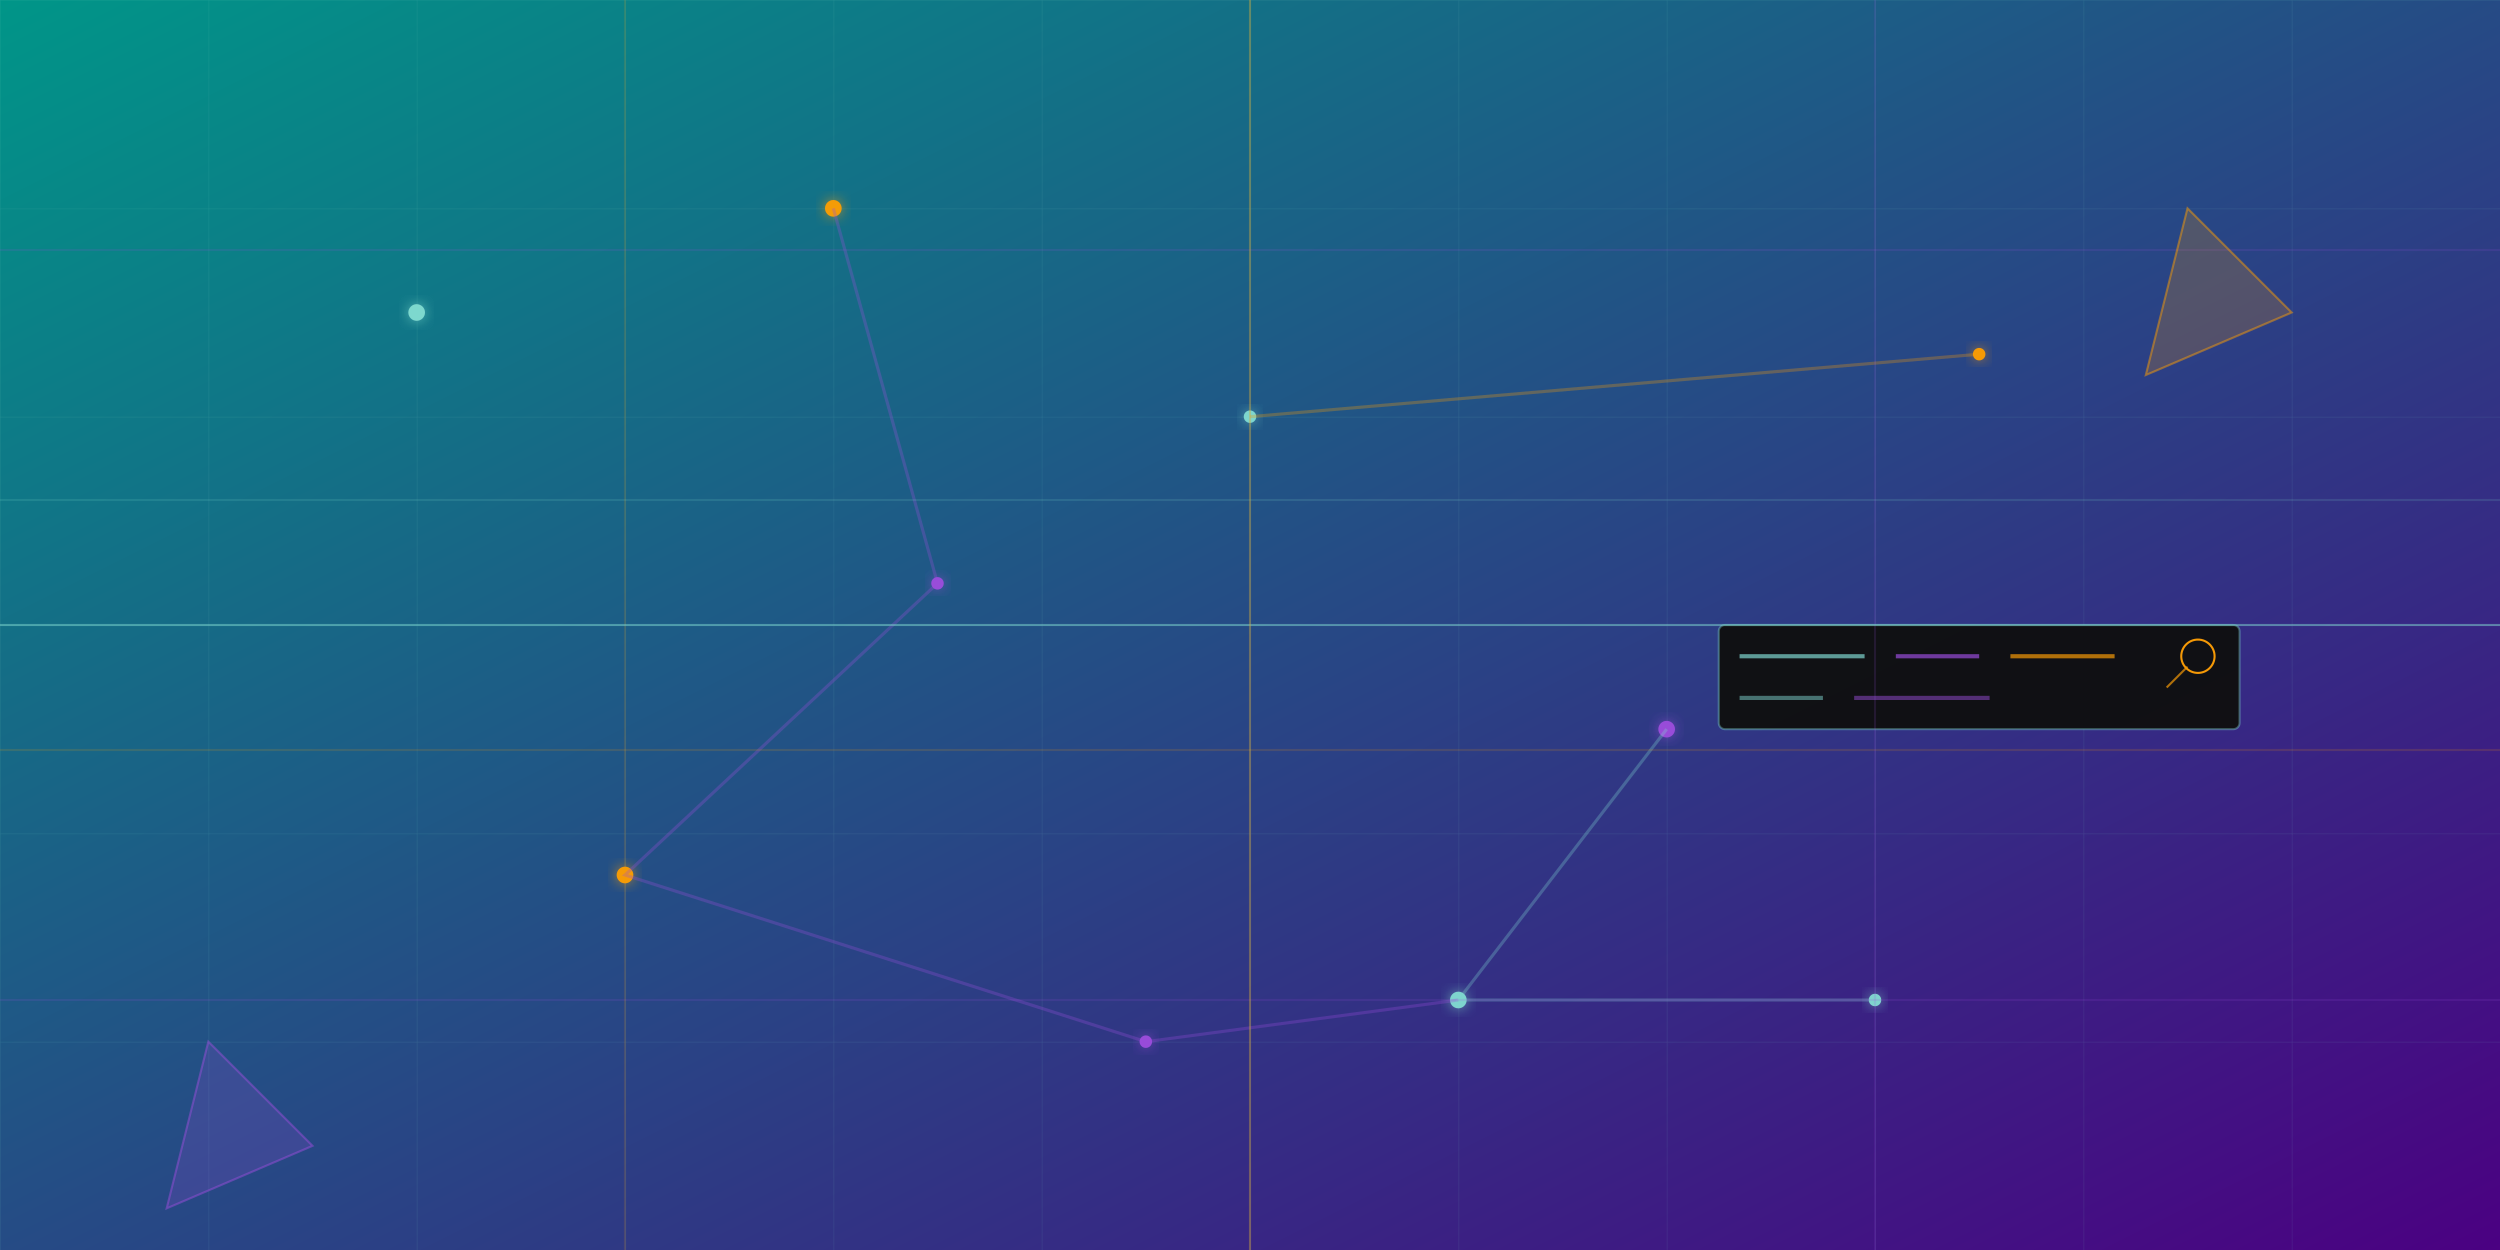
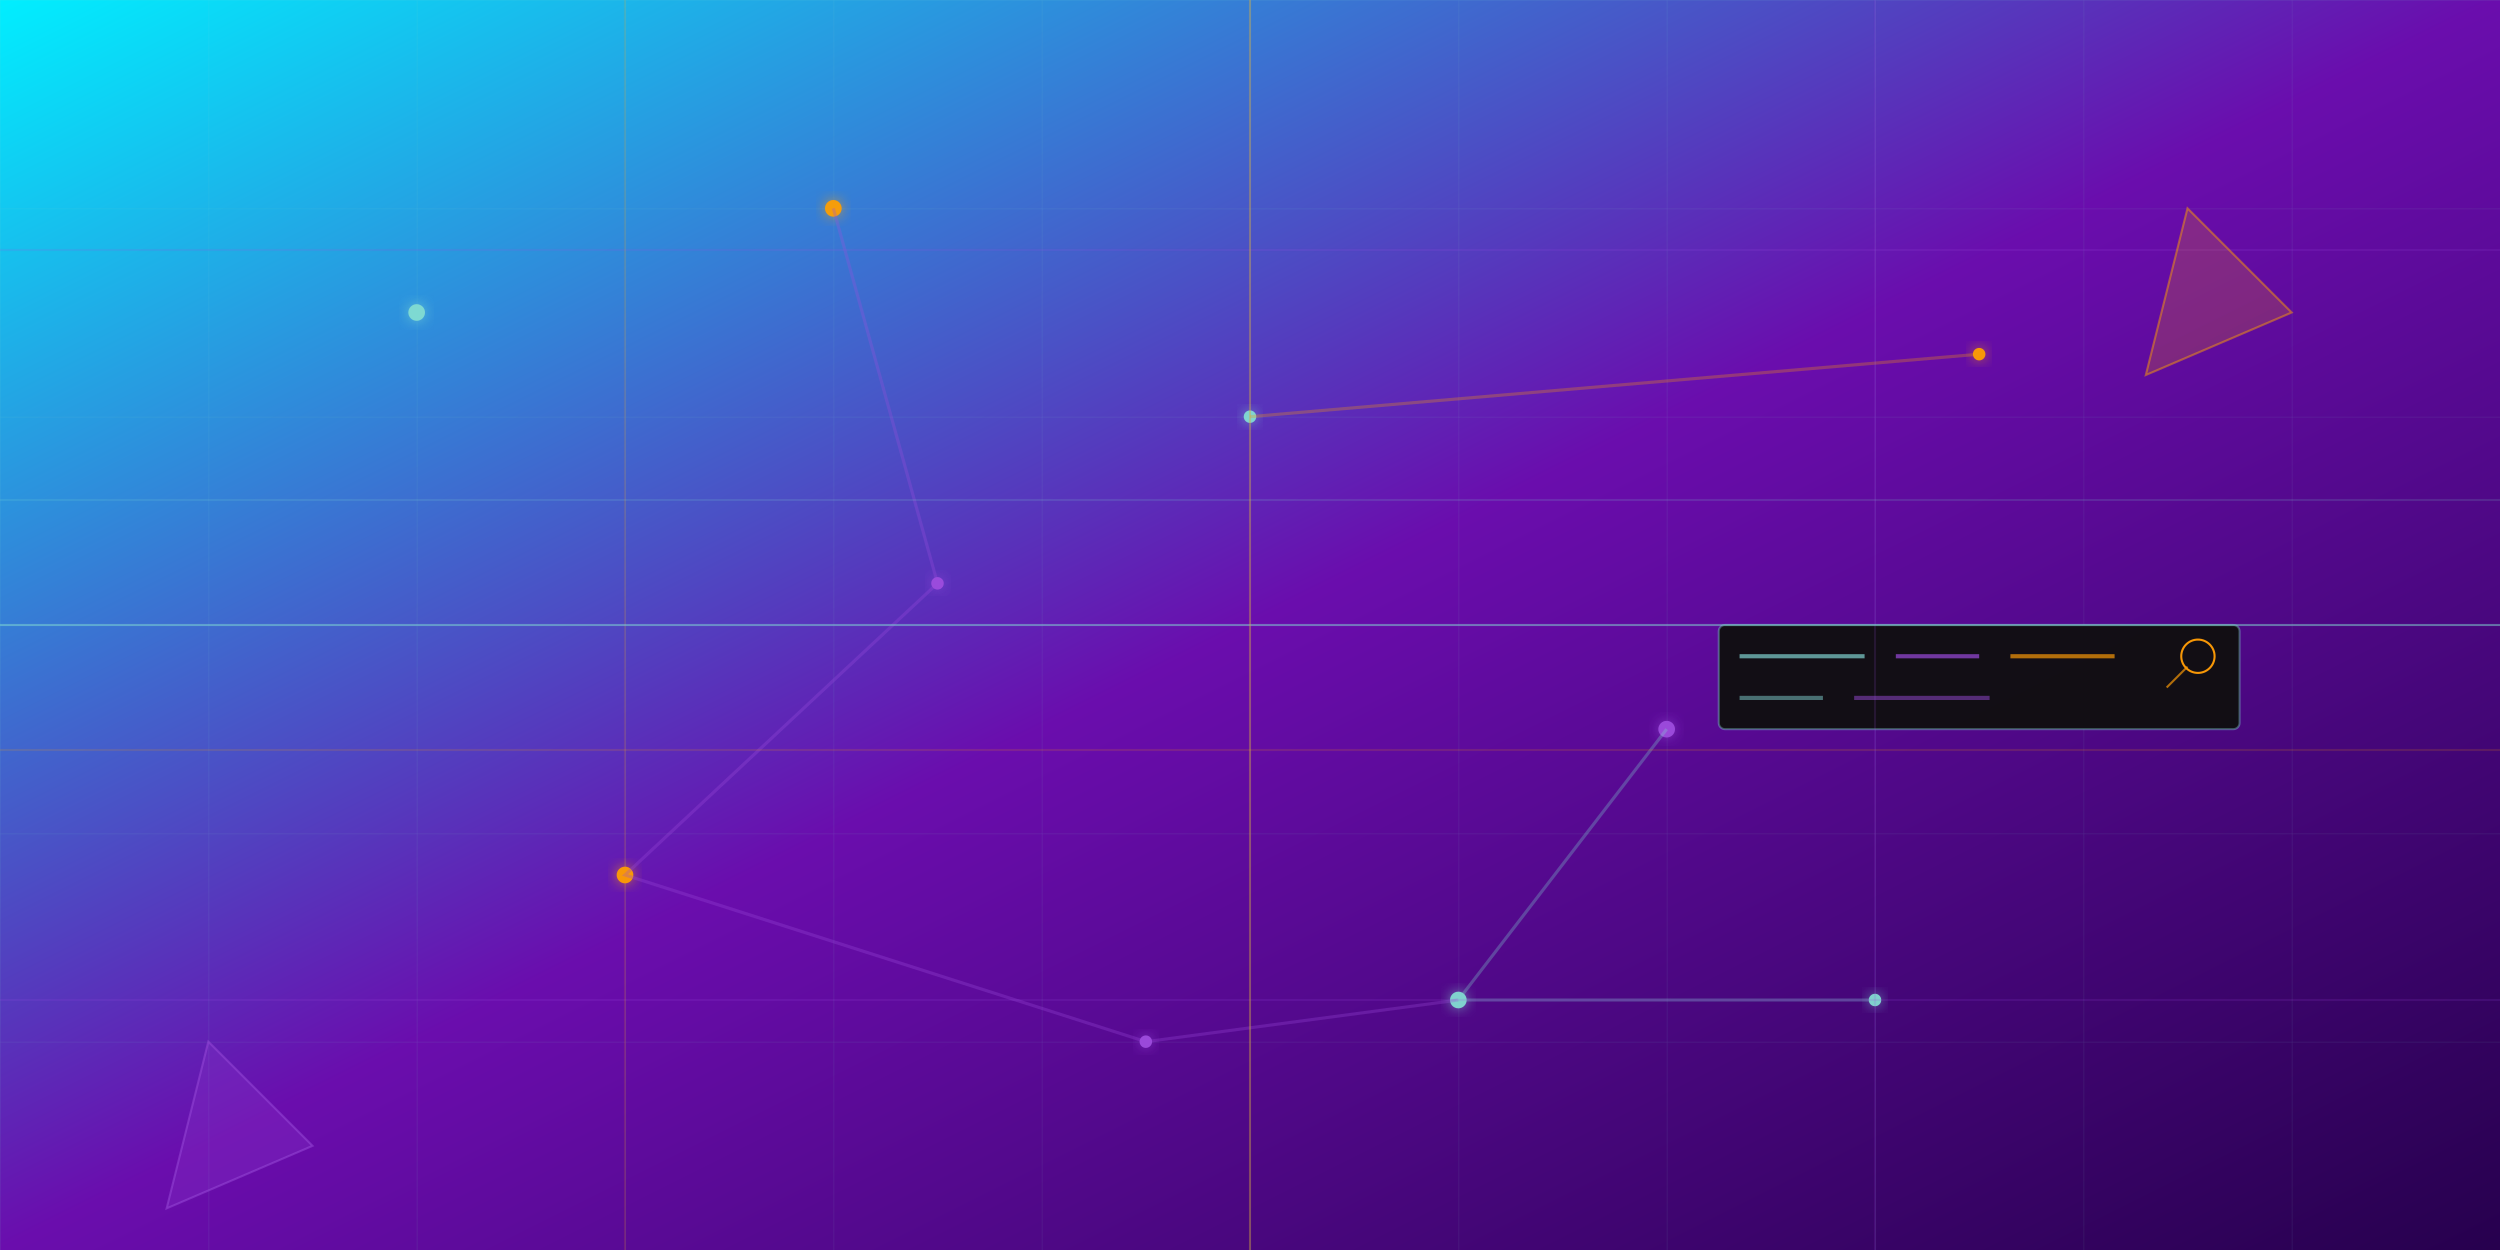
<svg xmlns="http://www.w3.org/2000/svg" viewBox="0 0 1200 600">
  <defs>
    <linearGradient id="bgGradient" x1="0%" y1="0%" x2="100%" y2="100%">
-       <stop offset="0%" stop-color="#009688" />
-       <stop offset="100%" stop-color="#4b0082" />
+       <stop offset="0%" stop-color="#00f0ff" />
+       <stop offset="50%" stop-color="#6a0dad" />
+       <stop offset="100%" stop-color="#26004d" />
    </linearGradient>
    <pattern id="gridPattern" width="100" height="100" patternUnits="userSpaceOnUse">
      <path d="M 100 0 L 0 0 0 100" fill="none" stroke="#82DCD2" stroke-width="0.5" stroke-opacity="0.15" />
    </pattern>
    <filter id="tealGlow" x="-50%" y="-50%" width="200%" height="200%">
      <feGaussianBlur stdDeviation="3" result="blur" />
      <feFlood flood-color="#82DCD2" flood-opacity="0.7" result="glowColor" />
      <feComposite in="glowColor" in2="blur" operator="in" result="softGlow" />
      <feComposite in="SourceGraphic" in2="softGlow" operator="over" />
    </filter>
    <filter id="purpleGlow" x="-50%" y="-50%" width="200%" height="200%">
      <feGaussianBlur stdDeviation="3" result="blur" />
      <feFlood flood-color="#9D4EDD" flood-opacity="0.7" result="glowColor" />
      <feComposite in="glowColor" in2="blur" operator="in" result="softGlow" />
      <feComposite in="SourceGraphic" in2="softGlow" operator="over" />
    </filter>
    <filter id="orangeGlow" x="-50%" y="-50%" width="200%" height="200%">
      <feGaussianBlur stdDeviation="3" result="blur" />
      <feFlood flood-color="#FF9E00" flood-opacity="0.7" result="glowColor" />
      <feComposite in="glowColor" in2="blur" operator="in" result="softGlow" />
      <feComposite in="SourceGraphic" in2="softGlow" operator="over" />
    </filter>
  </defs>
  <rect width="1200" height="600" fill="url(#bgGradient)" />
  <rect width="1200" height="600" fill="url(#gridPattern)" />
  <circle cx="200" cy="150" r="4" fill="#82DCD2" filter="url(#tealGlow)" />
  <circle cx="450" cy="280" r="3" fill="#9D4EDD" filter="url(#purpleGlow)" />
  <circle cx="300" cy="420" r="4" fill="#FF9E00" filter="url(#orangeGlow)" />
  <circle cx="600" cy="200" r="3" fill="#82DCD2" filter="url(#tealGlow)" />
  <circle cx="800" cy="350" r="4" fill="#9D4EDD" filter="url(#purpleGlow)" />
  <circle cx="950" cy="170" r="3" fill="#FF9E00" filter="url(#orangeGlow)" />
  <circle cx="700" cy="480" r="4" fill="#82DCD2" filter="url(#tealGlow)" />
  <circle cx="550" cy="500" r="3" fill="#9D4EDD" filter="url(#purpleGlow)" />
  <circle cx="400" cy="100" r="4" fill="#FF9E00" filter="url(#orangeGlow)" />
  <circle cx="900" cy="480" r="3" fill="#82DCD2" filter="url(#tealGlow)" />
  <path d="M 200,150 L 400,100 L 600,200 L 800,350 L 900,480" stroke="url(#tealOrangeGradient)" stroke-width="1.5" stroke-opacity="0.4" fill="none">
    <animate attributeName="stroke-opacity" values="0.2;0.5;0.2" dur="8s" repeatCount="indefinite" />
  </path>
  <path d="M 400,100 L 450,280 L 300,420 L 550,500 L 700,480" stroke="#9D4EDD" stroke-width="1.5" stroke-opacity="0.3" fill="none">
    <animate attributeName="stroke-opacity" values="0.2;0.4;0.2" dur="10s" repeatCount="indefinite" />
  </path>
  <path d="M 600,200 L 950,170" stroke="#FF9E00" stroke-width="1.5" stroke-opacity="0.3" fill="none">
    <animate attributeName="stroke-opacity" values="0.2;0.5;0.2" dur="7s" repeatCount="indefinite" />
  </path>
  <path d="M 800,350 L 700,480 L 900,480" stroke="#82DCD2" stroke-width="1.5" stroke-opacity="0.3" fill="none">
    <animate attributeName="stroke-opacity" values="0.2;0.4;0.2" dur="9s" repeatCount="indefinite" />
  </path>
  <g transform="translate(825, 300)">
    <rect x="0" y="0" width="250" height="50" rx="3" fill="#0F0F0F" stroke="#82DCD2" stroke-width="1" stroke-opacity="0.4" />
    <line x1="10" y1="15" x2="70" y2="15" stroke="#82DCD2" stroke-width="2" stroke-opacity="0.7" />
    <line x1="85" y1="15" x2="125" y2="15" stroke="#9D4EDD" stroke-width="2" stroke-opacity="0.7" />
    <line x1="140" y1="15" x2="190" y2="15" stroke="#FF9E00" stroke-width="2" stroke-opacity="0.7" />
    <line x1="10" y1="35" x2="50" y2="35" stroke="#82DCD2" stroke-width="2" stroke-opacity="0.5" />
    <line x1="65" y1="35" x2="130" y2="35" stroke="#9D4EDD" stroke-width="2" stroke-opacity="0.5" />
    <circle cx="230" cy="15" r="8" stroke="#FF9E00" stroke-width="1" fill="none" />
    <path d="M 225,20 L 215,30" stroke="#FF9E00" stroke-width="1" stroke-opacity="0.7" fill="none" />
  </g>
  <line x1="0" y1="120" x2="1200" y2="120" stroke="#9D4EDD" stroke-width="1" stroke-opacity="0.15" />
  <line x1="0" y1="240" x2="1200" y2="240" stroke="#82DCD2" stroke-width="1" stroke-opacity="0.15" />
  <line x1="0" y1="360" x2="1200" y2="360" stroke="#FF9E00" stroke-width="1" stroke-opacity="0.15" />
  <line x1="0" y1="480" x2="1200" y2="480" stroke="#9D4EDD" stroke-width="1" stroke-opacity="0.15" />
  <line x1="300" y1="0" x2="300" y2="600" stroke="#FF9E00" stroke-width="1" stroke-opacity="0.15" />
  <line x1="600" y1="0" x2="600" y2="600" stroke="#82DCD2" stroke-width="1" stroke-opacity="0.15" />
  <line x1="900" y1="0" x2="900" y2="600" stroke="#9D4EDD" stroke-width="1" stroke-opacity="0.15" />
  <line x1="0" y1="300" x2="1200" y2="300" stroke="#82DCD2" stroke-width="1" stroke-opacity="0.5">
    <animate attributeName="y1" values="0;600;0" dur="15s" repeatCount="indefinite" />
    <animate attributeName="y2" values="0;600;0" dur="15s" repeatCount="indefinite" />
    <animate attributeName="stroke-opacity" values="0.1;0.4;0.1" dur="15s" repeatCount="indefinite" />
  </line>
  <line x1="600" y1="0" x2="600" y2="600" stroke="#FF9E00" stroke-width="1" stroke-opacity="0.3">
    <animate attributeName="x1" values="0;1200;0" dur="20s" repeatCount="indefinite" />
    <animate attributeName="x2" values="0;1200;0" dur="20s" repeatCount="indefinite" />
    <animate attributeName="stroke-opacity" values="0.1;0.3;0.1" dur="20s" repeatCount="indefinite" />
  </line>
  <path d="M 100,500 L 150,550 L 80,580 Z" fill="#9D4EDD" fill-opacity="0.2" stroke="#9D4EDD" stroke-width="1" stroke-opacity="0.5" />
  <path d="M 1050,100 L 1100,150 L 1030,180 Z" fill="#FF9E00" fill-opacity="0.2" stroke="#FF9E00" stroke-width="1" stroke-opacity="0.5" />
  <rect width="1200" height="600" fill="url(#bgGradient)" opacity="0.05">
    <animate attributeName="opacity" values="0.03;0.07;0.03" dur="10s" repeatCount="indefinite" />
  </rect>
</svg>
